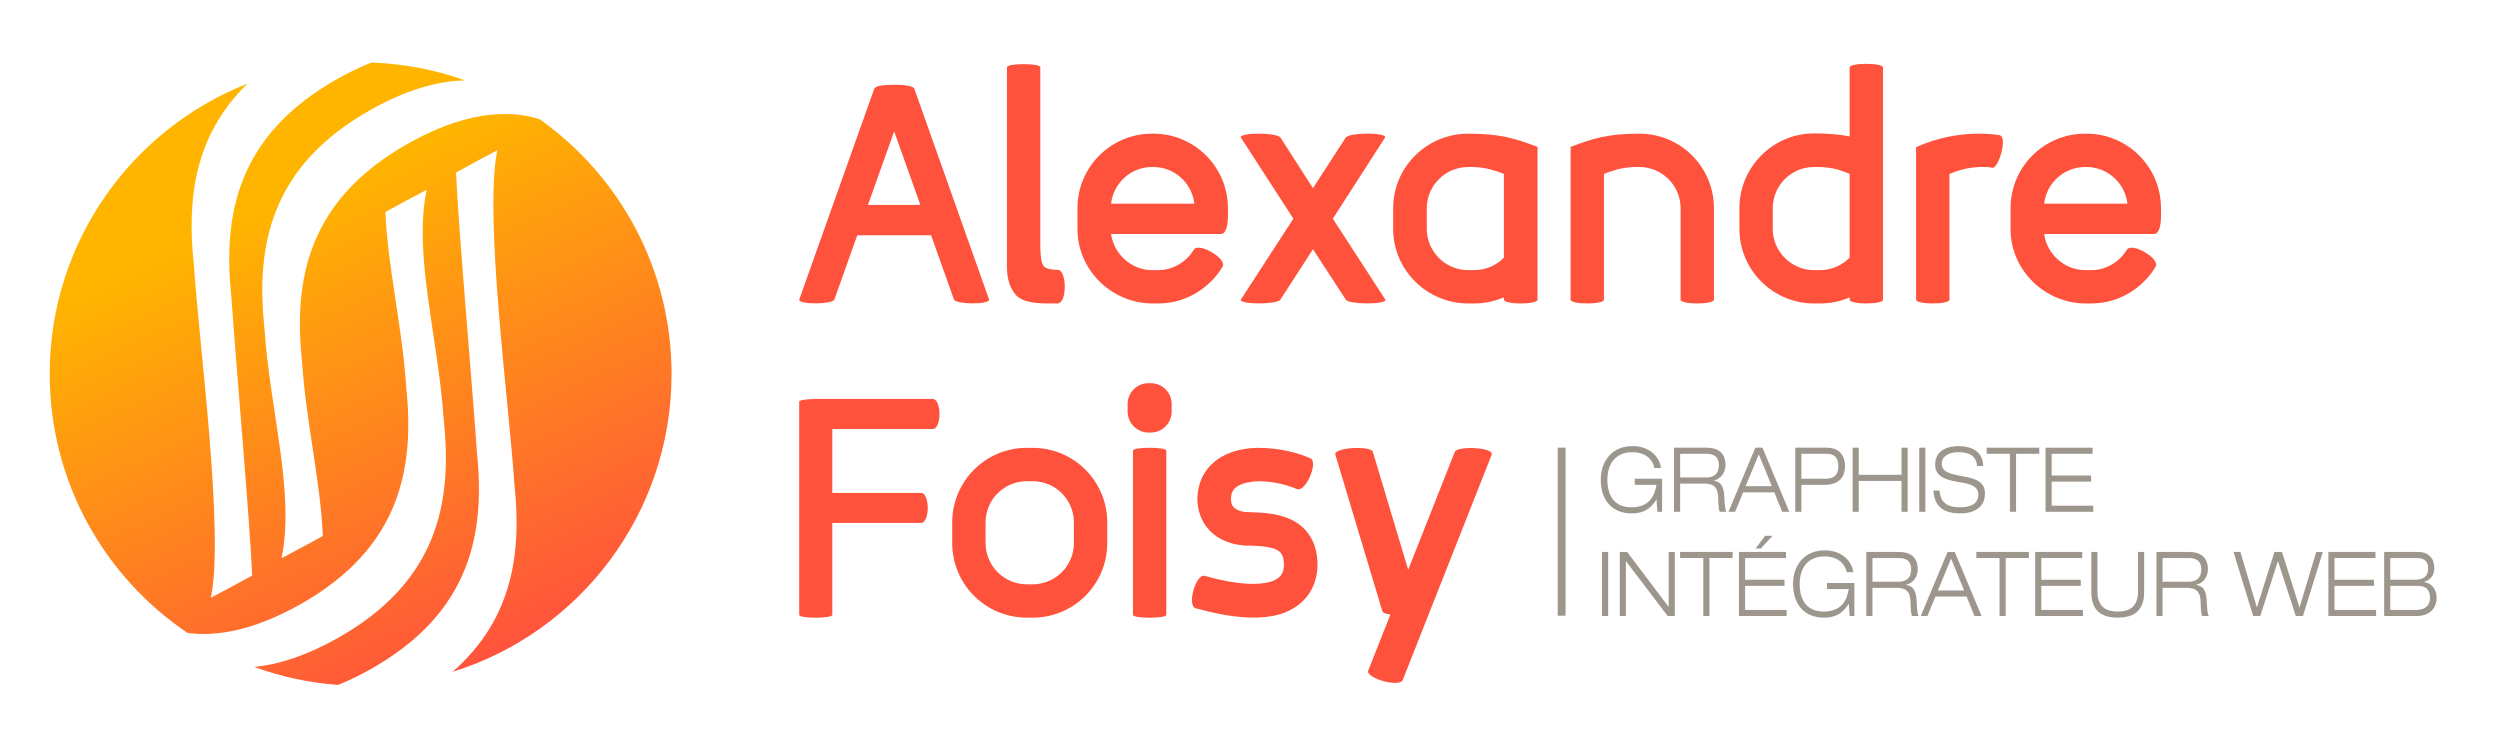
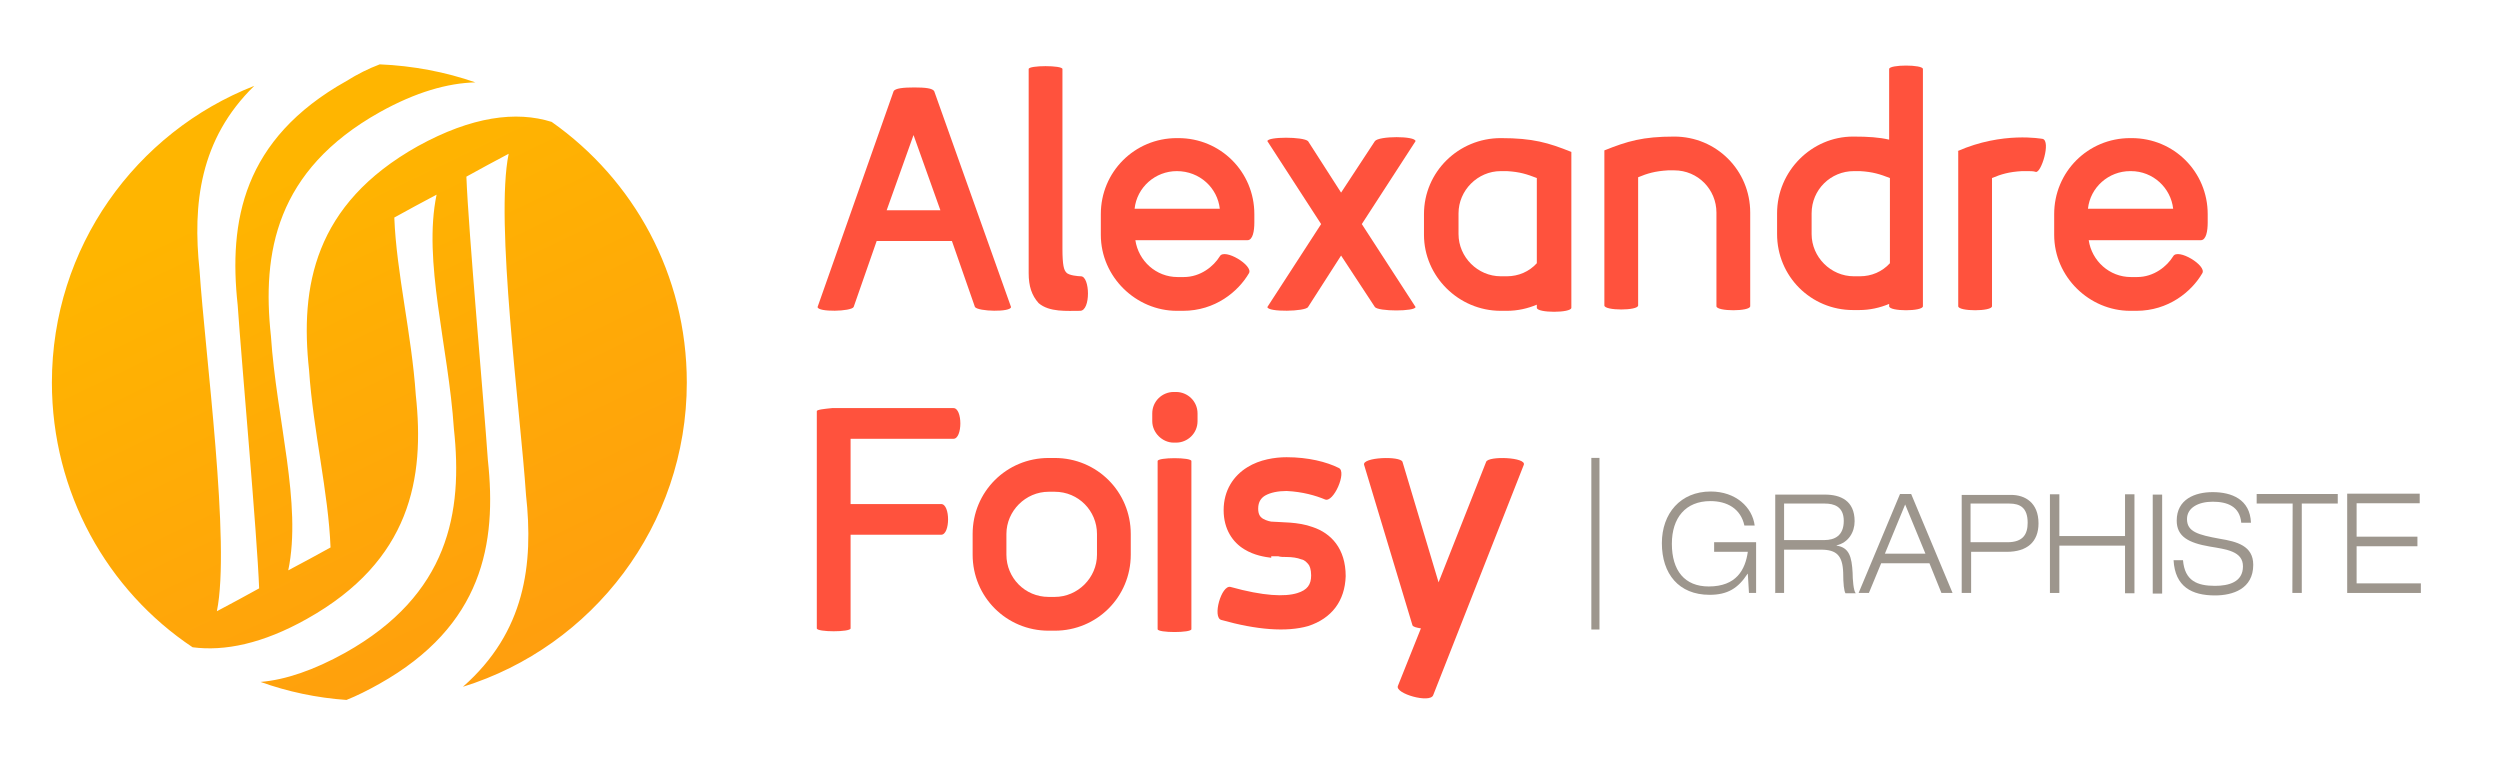
- <svg xmlns="http://www.w3.org/2000/svg" width="100%" height="100%" viewBox="0 0 1204 360" version="1.1" xml:space="preserve" style="fill-rule:evenodd;clip-rule:evenodd;stroke-linejoin:round;stroke-miterlimit:1.414;">
+ <svg xmlns="http://www.w3.org/2000/svg" version="1.1" id="Calque_1" x="0px" y="0px" viewBox="0 0 599 182.9" style="enable-background:new 0 0 599 182.9;" xml:space="preserve">
+   <style type="text/css">
+ 	.st0{fill:none;}
+ 	.st1{fill:url(#SVGID_1_);}
+ 	.st2{fill:#FF523D;}
+ 	.st3{fill:#9D968D;}
+ </style>
  <g id="Plan-de-travail1" transform="matrix(1,0,0,1.08313,2.74031,2.37656)">
-     <rect x="-2.74" y="-2.194" width="1203.89" height="332.339" style="fill:none;" />
+     <rect x="-2.7" y="-2.2" class="st0" width="611.9" height="168.9" />
    <g transform="matrix(0.771308,0,0,0.712107,-377.974,-362.889)">
      <g transform="matrix(2.15314,0,0,2.15314,-1514.45,363.517)">
-         <path d="M1037.02,84.55C1046.52,84.875 1055.66,86.678 1064.2,89.736C1056.32,89.858 1047.23,92.436 1036.98,98.17C1007.43,114.696 1003.49,138.05 1006.01,161.753C1007.58,185.33 1014.88,209.301 1010.96,228.292C1015.09,226.119 1019.08,223.97 1022.93,221.842C1022.3,206.258 1018.07,188.772 1016.92,171.498C1014.39,147.795 1018.34,124.441 1047.89,107.915C1063.15,99.379 1075.82,97.837 1085.79,100.98C1108.93,117.348 1124.06,144.358 1124.06,174.881C1124.06,215.457 1097.33,249.825 1060.57,261.237C1078.23,245.765 1080.57,226.372 1078.48,206.741C1076.91,183.164 1069.61,128.976 1073.53,109.985C1069.4,112.158 1065.41,114.307 1061.56,116.435C1062.19,132.019 1066.42,179.721 1067.57,196.996C1070.1,220.698 1066.15,244.052 1036.6,260.579C1033.42,262.361 1030.34,263.839 1027.38,265.033C1018.89,264.424 1010.72,262.634 1003.03,259.825C1010.14,259.139 1018.14,256.54 1027.02,251.574C1056.57,235.048 1060.51,211.694 1057.98,187.991C1056.41,164.414 1049.12,140.443 1053.04,121.453C1048.9,123.625 1044.91,125.774 1041.07,127.902C1041.7,143.486 1045.92,160.972 1047.08,178.247C1049.6,201.949 1045.66,225.303 1016.11,241.829C1003.53,248.862 992.719,251.147 983.724,249.976C959.607,233.747 943.723,206.159 943.723,174.881C943.723,136.6 967.516,103.845 1001.08,90.679C985.563,105.773 983.523,124.28 985.518,143.003C987.087,166.58 994.386,220.768 990.464,239.759C994.599,237.586 998.589,235.437 1002.44,233.309C1001.8,217.725 997.577,170.023 996.427,152.748C993.901,129.046 997.842,105.692 1027.39,89.165C1030.72,87.301 1033.93,85.771 1037.02,84.55Z" style="fill:url(#_Linear1);" />
+         <linearGradient id="SVGID_1_" gradientUnits="userSpaceOnUse" x1="1807.68" y1="340.345" x2="1808.68" y2="340.345" gradientTransform="matrix(143.6151 311.7474 311.7428 -143.6133 -364739.469 -514565.375)">
+           <stop offset="0" style="stop-color:#FFB500" />
+           <stop offset="1" style="stop-color:#FF523D" />
+         </linearGradient>
+         <path class="st1" d="M984.1,75.7c4.8,0.2,9.5,1.1,13.8,2.6c-4,0.1-8.6,1.4-13.8,4.3c-15,8.4-17,20.3-15.7,32.3     c0.8,12,4.5,24.2,2.5,33.8c2.1-1.1,4.1-2.2,6.1-3.3c-0.3-7.9-2.5-16.8-3.1-25.6c-1.3-12,0.7-23.9,15.7-32.3     c7.8-4.3,14.2-5.1,19.3-3.5c11.8,8.3,19.5,22,19.5,37.6c0,20.6-13.6,38.1-32.3,43.9c9-7.9,10.2-17.7,9.1-27.7     c-0.8-12-4.5-39.5-2.5-49.2c-2.1,1.1-4.1,2.2-6.1,3.3c0.3,7.9,2.5,32.2,3.1,40.9c1.3,12-0.7,23.9-15.7,32.3     c-1.6,0.9-3.2,1.7-4.7,2.3c-4.3-0.3-8.5-1.2-12.4-2.6c3.6-0.3,7.7-1.7,12.2-4.2c15-8.4,17-20.3,15.7-32.3     c-0.8-12-4.5-24.2-2.5-33.8c-2.1,1.1-4.1,2.2-6.1,3.3c0.3,7.9,2.5,16.8,3.1,25.6c1.3,12-0.7,23.9-15.7,32.3     c-6.4,3.6-11.9,4.7-16.5,4.1c-12.3-8.2-20.3-22.3-20.3-38.2c0-19.5,12.1-36.1,29.2-42.8c-7.9,7.7-8.9,17.1-7.9,26.6     c0.8,12,4.5,39.5,2.5,49.2c2.1-1.1,4.1-2.2,6.1-3.3c-0.3-7.9-2.5-32.2-3.1-40.9c-1.3-12,0.7-23.9,15.7-32.3     C980.9,77.1,982.5,76.3,984.1,75.7z" />
      </g>
      <g transform="matrix(2.38447,0,0,2.38447,676.799,292.852)">
-         <path d="M149.132,112.807C149.466,112.074 151.599,111.807 154.399,111.807C157.132,111.807 159.199,112.074 159.599,112.807L179.199,168.074C179.199,169.407 170.666,169.341 169.999,168.074L163.999,151.207L144.666,151.207L138.666,168.074C137.999,169.341 129.466,169.407 129.466,168.074L149.132,112.807ZM154.332,124.007L147.466,143.274L161.199,143.274L154.332,124.007Z" style="fill:rgb(255,82,61);fill-rule:nonzero;" />
-         <path d="M183.866,107.207C183.866,106.141 192.599,106.141 192.599,107.207L192.599,153.274C192.599,157.674 193.066,158.741 193.532,159.341C194.199,160.207 196.666,160.274 197.199,160.274C199.532,160.274 199.732,169.074 197.066,169.074C193.799,169.007 189.132,169.407 186.466,167.141C184.666,165.207 183.866,162.741 183.866,159.474L183.866,107.207Z" style="fill:rgb(255,82,61);fill-rule:nonzero;" />
-         <path d="M221.866,169.074C211.399,169.007 202.332,160.474 202.332,149.541L202.332,144.141C202.332,133.341 211.066,124.607 221.866,124.607L222.199,124.607C232.999,124.607 241.732,133.341 241.732,144.141L241.732,146.274C241.732,148.474 241.266,150.874 239.932,150.874L211.132,150.874C211.866,156.207 216.532,160.341 221.866,160.341L223.532,160.341C227.866,160.341 231.266,157.607 232.799,155.007C233.999,152.941 241.532,157.274 240.332,159.407C237.599,164.141 231.599,169.074 223.466,169.074L221.866,169.074ZM221.866,133.341C216.332,133.341 211.732,137.541 211.132,142.941L232.932,142.941C232.332,137.541 227.732,133.341 222.199,133.341L221.866,133.341Z" style="fill:rgb(255,82,61);fill-rule:nonzero;" />
-         <path d="M258.866,146.874L245.066,125.541C245.066,124.274 254.399,124.274 255.466,125.607L263.999,138.874L272.599,125.607C273.666,124.274 282.932,124.274 282.932,125.541L269.199,146.874L282.999,168.141C282.999,169.407 273.266,169.341 272.599,168.074L263.999,154.874L255.466,168.074C254.799,169.341 245.066,169.407 245.066,168.141L258.866,146.874Z" style="fill:rgb(255,82,61);fill-rule:nonzero;" />
-         <path d="M313.999,167.474C311.599,168.474 308.999,169.074 306.266,169.074L304.666,169.074C293.799,169.074 284.999,160.274 284.999,149.541L284.999,144.141C284.999,133.341 293.799,124.607 304.666,124.607C312.866,124.607 316.866,125.807 322.799,128.074L322.799,168.074C322.799,169.407 313.999,169.407 313.999,168.074L313.999,167.474ZM313.999,135.141C311.532,134.207 309.599,133.541 306.266,133.341L304.666,133.341C298.666,133.341 293.799,138.207 293.799,144.141L293.799,149.541C293.799,155.474 298.666,160.341 304.666,160.341L306.266,160.341C309.266,160.341 312.066,159.074 313.999,157.074L313.999,135.141Z" style="fill:rgb(255,82,61);fill-rule:nonzero;" />
-         <path d="M331.466,128.074C337.399,125.807 341.332,124.607 349.466,124.607C360.266,124.607 368.999,133.341 368.999,144.141L368.999,168.074C368.999,169.407 360.266,169.407 360.266,168.074L360.266,144.141C360.266,138.207 355.466,133.341 349.466,133.341L347.932,133.341C344.599,133.541 342.666,134.207 340.199,135.141L340.199,168.074C340.199,169.407 331.466,169.407 331.466,168.074L331.466,128.074Z" style="fill:rgb(255,82,61);fill-rule:nonzero;" />
-         <path d="M375.666,144.141C375.666,133.341 384.466,124.541 395.199,124.541C399.066,124.541 401.932,124.807 404.532,125.341L404.532,107.274C404.532,106.007 413.266,106.007 413.266,107.274L413.266,168.074C413.266,169.407 404.532,169.407 404.532,168.074L404.532,167.474C402.132,168.541 399.532,169.074 396.799,169.074L395.199,169.074C384.466,169.074 375.666,160.341 375.666,149.541L375.666,144.141ZM404.532,135.141C402.066,134.141 400.132,133.474 396.799,133.341L395.199,133.341C389.266,133.341 384.399,138.141 384.399,144.141L384.399,149.541C384.399,155.474 389.266,160.341 395.199,160.341L396.799,160.341C399.799,160.341 402.599,159.074 404.532,157.074L404.532,135.141Z" style="fill:rgb(255,82,61);fill-rule:nonzero;" />
-         <path d="M421.932,128.141C433.466,122.941 443.599,125.007 443.799,125.007C445.999,125.541 443.466,133.807 441.932,133.541C441.332,133.407 440.599,133.341 439.932,133.341L438.399,133.341C435.066,133.541 433.066,134.207 430.666,135.141L430.666,168.074C430.666,169.407 421.932,169.407 421.932,168.074L421.932,128.141Z" style="fill:rgb(255,82,61);fill-rule:nonzero;" />
-         <path d="M466.199,169.074C455.732,169.007 446.666,160.474 446.666,149.541L446.666,144.141C446.666,133.341 455.399,124.607 466.199,124.607L466.532,124.607C477.332,124.607 486.066,133.341 486.066,144.141L486.066,146.274C486.066,148.474 485.599,150.874 484.266,150.874L455.466,150.874C456.199,156.207 460.866,160.341 466.199,160.341L467.866,160.341C472.199,160.341 475.599,157.607 477.132,155.007C478.332,152.941 485.866,157.274 484.666,159.407C481.932,164.141 475.932,169.074 467.799,169.074L466.199,169.074ZM466.199,133.341C460.666,133.341 456.066,137.541 455.466,142.941L477.266,142.941C476.666,137.541 472.066,133.341 466.532,133.341L466.199,133.341Z" style="fill:rgb(255,82,61);fill-rule:nonzero;" />
+         <path class="st2" d="M36.6,101.5c0.2-0.4,1.3-0.5,2.7-0.5s2.4,0.1,2.6,0.5l10,28.1c0,0.7-4.3,0.6-4.7,0l-3-8.6h-9.8l-3,8.6     c-0.3,0.6-4.7,0.7-4.7,0L36.6,101.5z M39.2,107.2l-3.5,9.8h7L39.2,107.2z" />
+         <path class="st2" d="M54.2,98.6c0-0.5,4.4-0.5,4.4,0V122c0,2.2,0.2,2.8,0.5,3.1c0.3,0.4,1.6,0.5,1.9,0.5c1.2,0,1.3,4.5-0.1,4.5     c-1.7,0-4,0.2-5.4-1c-0.9-1-1.3-2.2-1.3-3.9C54.2,125.2,54.2,98.6,54.2,98.6z" />
+         <path class="st2" d="M73.5,130.1c-5.3,0-9.9-4.4-9.9-9.9v-2.7c0-5.5,4.4-9.9,9.9-9.9h0.2c5.5,0,9.9,4.4,9.9,9.9v1.1     c0,1.1-0.2,2.3-0.9,2.3H68.1c0.4,2.7,2.7,4.8,5.5,4.8h0.8c2.2,0,3.9-1.4,4.7-2.7c0.6-1.1,4.4,1.2,3.8,2.2     c-1.4,2.4-4.4,4.9-8.6,4.9H73.5L73.5,130.1z M73.5,111.9c-2.8,0-5.2,2.1-5.5,4.9h11.1C78.8,114.1,76.5,111.9,73.5,111.9     L73.5,111.9z" />
+         <path class="st2" d="M92.3,118.8l-7-10.8c0-0.6,4.7-0.6,5.3,0l4.3,6.7l4.4-6.7c0.5-0.7,5.3-0.7,5.3,0l-7,10.8l7,10.8     c0,0.6-4.9,0.6-5.3,0l-4.4-6.7l-4.3,6.7c-0.3,0.6-5.3,0.7-5.3,0L92.3,118.8z" />
+         <path class="st2" d="M120.4,129.3c-1.2,0.5-2.5,0.8-3.9,0.8h-0.8c-5.5,0-10-4.5-10-9.9v-2.7c0-5.5,4.5-9.9,10-9.9     c4.2,0,6.2,0.6,9.2,1.8v20.3c0,0.7-4.5,0.7-4.5,0L120.4,129.3L120.4,129.3z M120.4,112.8c-1.3-0.5-2.2-0.8-3.9-0.9h-0.8     c-3,0-5.5,2.5-5.5,5.5v2.7c0,3,2.5,5.5,5.5,5.5h0.8c1.5,0,2.9-0.6,3.9-1.7V112.8z" />
+         <path class="st2" d="M129.2,109.2c3-1.2,5-1.8,9.1-1.8c5.5,0,9.9,4.4,9.9,9.9v12.2c0,0.7-4.4,0.7-4.4,0v-12.2     c0-3-2.4-5.5-5.5-5.5h-0.8c-1.7,0.1-2.7,0.4-3.9,0.9v16.7c0,0.7-4.4,0.7-4.4,0L129.2,109.2L129.2,109.2z" />
+         <path class="st2" d="M151.7,117.4c0-5.5,4.5-10,9.9-10c2,0,3.4,0.1,4.7,0.4v-9.2c0-0.6,4.4-0.6,4.4,0v30.9c0,0.7-4.4,0.7-4.4,0     v-0.3c-1.2,0.5-2.5,0.8-3.9,0.8h-0.8c-5.5,0-9.9-4.4-9.9-9.9V117.4z M166.4,112.8c-1.3-0.5-2.2-0.8-3.9-0.9h-0.8     c-3,0-5.5,2.4-5.5,5.5v2.7c0,3,2.5,5.5,5.5,5.5h0.8c1.5,0,2.9-0.6,3.9-1.7V112.8z" />
+         <path class="st2" d="M175.2,109.3c5.9-2.6,11-1.6,11.1-1.6c1.1,0.3-0.2,4.5-0.9,4.3c-0.3-0.1-0.7-0.1-1-0.1h-0.8     c-1.7,0.1-2.7,0.4-3.9,0.9v16.7c0,0.7-4.4,0.7-4.4,0v-20.2L175.2,109.3L175.2,109.3z" />
+         <path class="st2" d="M197.7,130.1c-5.3,0-9.9-4.4-9.9-9.9v-2.7c0-5.5,4.4-9.9,9.9-9.9h0.2c5.5,0,9.9,4.4,9.9,9.9v1.1     c0,1.1-0.2,2.3-0.9,2.3h-14.6c0.4,2.7,2.7,4.8,5.5,4.8h0.8c2.2,0,3.9-1.4,4.7-2.7c0.6-1.1,4.4,1.2,3.8,2.2     c-1.4,2.4-4.4,4.9-8.6,4.9H197.7L197.7,130.1z M197.7,111.9c-2.8,0-5.2,2.1-5.5,4.9h11.1c-0.3-2.7-2.6-4.9-5.5-4.9H197.7z" />
      </g>
      <g transform="matrix(2.38447,0,0,2.38447,676.799,489.027)">
-         <path d="M129.466,112.541C129.466,112.074 131.399,111.874 133.399,111.807L164.399,111.807C166.799,111.807 166.799,119.674 164.399,119.674L138.132,119.674L138.132,136.407L161.332,136.407C163.732,136.407 163.732,144.274 161.332,144.274L138.132,144.274L138.132,168.341C138.132,169.341 129.466,169.341 129.466,168.341L129.466,112.541Z" style="fill:rgb(255,82,61);fill-rule:nonzero;" />
-         <path d="M169.532,144.141C169.532,133.341 178.266,124.607 189.066,124.607L190.599,124.607C201.399,124.607 210.132,133.341 210.132,144.141L210.132,149.541C210.132,160.341 201.399,169.074 190.599,169.074L189.066,169.074C178.266,169.074 169.532,160.341 169.532,149.541L169.532,144.141ZM201.399,144.141C201.399,138.207 196.599,133.341 190.599,133.341L189.066,133.341C183.066,133.341 178.266,138.207 178.266,144.141L178.266,149.541C178.266,155.474 183.066,160.341 189.066,160.341L190.599,160.341C196.599,160.341 201.399,155.474 201.399,149.541L201.399,144.141Z" style="fill:rgb(255,82,61);fill-rule:nonzero;" />
-         <path d="M215.466,113.141C215.466,110.074 217.932,107.674 220.932,107.674L221.532,107.674C224.532,107.674 226.999,110.074 226.999,113.141L226.999,115.074C226.999,118.141 224.532,120.607 221.532,120.607L220.932,120.607C217.932,120.607 215.466,118.141 215.466,115.074L215.466,113.141ZM216.866,125.341C216.866,124.341 225.599,124.341 225.599,125.341L225.599,168.341C225.599,169.341 216.866,169.341 216.866,168.341L216.866,125.341Z" style="fill:rgb(255,82,61);fill-rule:nonzero;" />
-         <path d="M245.932,150.207L245.799,150.141C244.399,150.074 241.599,149.607 239.066,148.007C236.199,146.141 233.799,142.874 233.732,138.007C233.799,132.807 236.332,129.207 239.866,127.074C243.066,125.141 246.866,124.607 249.866,124.607C255.332,124.674 259.999,125.874 263.332,127.341C265.532,128.341 261.999,136.407 259.799,135.407C257.466,134.407 253.999,133.407 249.866,133.341C247.732,133.407 245.666,133.807 244.332,134.607C243.266,135.274 242.532,136.141 242.532,138.007C242.532,139.541 243.132,140.207 243.799,140.607C244.732,141.207 245.866,141.341 246.132,141.407L246.399,141.407C248.532,141.541 252.866,141.407 256.666,142.741C261.399,144.341 265.199,148.207 265.199,155.341C265.066,161.541 261.599,166.207 255.466,168.141C249.866,169.807 242.332,169.141 233.266,166.607C230.932,165.941 233.332,157.474 235.666,158.141C244.132,160.541 249.732,160.607 252.866,159.674C255.466,158.874 256.399,157.474 256.399,155.207C256.399,153.541 255.999,152.674 255.666,152.274C255.332,151.807 254.799,151.341 253.799,151.007C252.799,150.674 251.532,150.474 250.066,150.341C249.266,150.274 248.532,150.274 247.866,150.207L245.932,150.207Z" style="fill:rgb(255,82,61);fill-rule:nonzero;" />
-         <path d="M284.266,168.274C283.132,168.074 282.332,167.807 282.199,167.474L269.866,126.407C269.266,124.474 279.066,124.007 279.666,125.607L288.932,156.541L301.132,125.674C301.799,124.007 311.532,124.474 310.799,126.407L287.532,185.341C286.732,187.541 277.732,184.874 278.466,182.941L284.266,168.274Z" style="fill:rgb(255,82,61);fill-rule:nonzero;" />
-       </g>
-       <g transform="matrix(0.887029,0,0,0.960861,1371.08,728.706)">
-         <rect x="130.449" y="127.424" width="4.317" height="41.65" style="fill:rgb(157,150,141);fill-rule:nonzero;" />
-         <path d="M142.932,169.074L147.249,169.074L147.249,133.491L147.366,133.491L176.649,169.074L181.666,169.074L181.666,127.424L177.349,127.424L177.349,163.007L177.232,163.007L148.124,127.424L142.932,127.424L142.932,169.074Z" style="fill:rgb(157,150,141);fill-rule:nonzero;" />
-         <path d="M201.732,169.074L206.049,169.074L206.049,131.391L222.382,131.391L222.382,127.424L185.399,127.424L185.399,131.391L201.732,131.391L201.732,169.074Z" style="fill:rgb(157,150,141);fill-rule:nonzero;" />
-         <path d="M226.816,169.074L260.416,169.074L260.416,165.107L231.132,165.107L231.132,149.474L258.899,149.474L258.899,145.507L231.132,145.507L231.132,131.391L259.949,131.391L259.949,127.424L226.816,127.424L226.816,169.074ZM238.541,125.207L242.099,125.207L250.557,116.924L245.249,116.924L238.541,125.207Z" style="fill:rgb(157,150,141);fill-rule:nonzero;" />
-         <path d="M304.749,169.074L308.074,169.074L308.074,147.607L288.824,147.607L288.824,151.574L304.107,151.574C302.824,159.041 298.857,166.157 286.374,166.157C275.291,166.157 269.574,159.449 269.574,148.249C269.574,137.282 275.816,130.341 287.191,130.341C294.657,130.341 300.957,133.549 302.649,140.607L307.316,140.607C306.207,132.907 298.799,126.374 287.191,126.374C273.366,126.374 264.907,135.649 264.907,148.249C264.907,161.257 272.607,170.124 286.724,170.124C294.891,170.124 299.791,167.324 304.049,161.199L304.166,161.199L304.749,169.074Z" style="fill:rgb(157,150,141);fill-rule:nonzero;" />
-         <path d="M316.474,169.074L320.791,169.074L320.791,150.757L337.532,150.757C344.707,150.757 347.507,153.207 347.624,160.557C347.682,165.107 347.974,168.199 348.732,169.074L353.399,169.074C352.407,168.141 352.057,163.066 351.941,160.441C351.649,153.616 350.424,149.824 344.532,148.891L344.532,148.774C349.957,147.549 352.699,143.116 352.699,138.682C352.699,129.932 346.224,127.424 339.166,127.424L316.474,127.424L316.474,169.074ZM320.791,131.391L339.457,131.391C343.424,131.391 348.032,132.557 348.032,138.682C348.032,145.041 343.774,146.791 339.049,146.791L320.791,146.791L320.791,131.391Z" style="fill:rgb(157,150,141);fill-rule:nonzero;" />
-         <path d="M385.307,152.449L366.874,152.449L376.149,131.741L385.307,152.449ZM392.599,169.074L397.616,169.074L378.716,127.424L373.699,127.424L354.799,169.074L359.466,169.074L365.124,156.416L387.057,156.416L392.599,169.074Z" style="fill:rgb(157,150,141);fill-rule:nonzero;" />
-         <path d="M410.274,169.074L414.591,169.074L414.591,131.391L430.924,131.391L430.924,127.424L393.941,127.424L393.941,131.391L410.274,131.391L410.274,169.074Z" style="fill:rgb(157,150,141);fill-rule:nonzero;" />
-         <path d="M435.357,169.074L468.957,169.074L468.957,165.107L439.674,165.107L439.674,149.474L467.441,149.474L467.441,145.507L439.674,145.507L439.674,131.391L468.491,131.391L468.491,127.424L435.357,127.424L435.357,169.074Z" style="fill:rgb(157,150,141);fill-rule:nonzero;" />
-         <path d="M512.066,127.424L507.749,127.424L507.749,152.974C507.749,163.882 500.691,166.157 493.457,166.157C486.224,166.157 479.166,163.882 479.166,152.974L479.166,127.424L474.849,127.424L474.849,152.974C474.849,160.557 476.949,170.124 493.457,170.124C509.966,170.124 512.066,160.557 512.066,152.974L512.066,127.424Z" style="fill:rgb(157,150,141);fill-rule:nonzero;" />
-         <path d="M520.699,169.074L525.016,169.074L525.016,150.757L541.757,150.757C548.932,150.757 551.732,153.207 551.849,160.557C551.907,165.107 552.199,168.199 552.957,169.074L557.624,169.074C556.632,168.141 556.282,163.066 556.166,160.441C555.874,153.616 554.649,149.824 548.757,148.891L548.757,148.774C554.182,147.549 556.924,143.116 556.924,138.682C556.924,129.932 550.449,127.424 543.391,127.424L520.699,127.424L520.699,169.074ZM525.016,131.391L543.682,131.391C547.649,131.391 552.257,132.557 552.257,138.682C552.257,145.041 547.999,146.791 543.274,146.791L525.016,146.791L525.016,131.391Z" style="fill:rgb(157,150,141);fill-rule:nonzero;" />
-         <path d="M621.499,163.357L621.382,163.357L609.074,127.424L603.766,127.424L591.457,163.357L591.341,163.357L579.791,127.424L574.949,127.424L588.774,169.074L593.791,169.074L606.157,133.491L606.274,133.491L618.816,169.074L623.832,169.074L637.832,127.424L633.166,127.424L621.499,163.357Z" style="fill:rgb(157,150,141);fill-rule:nonzero;" />
-         <path d="M641.741,169.074L675.341,169.074L675.341,165.107L646.057,165.107L646.057,149.474L673.824,149.474L673.824,145.507L646.057,145.507L646.057,131.391L674.874,131.391L674.874,127.424L641.741,127.424L641.741,169.074Z" style="fill:rgb(157,150,141);fill-rule:nonzero;" />
-         <path d="M680.999,169.074L704.157,169.074C710.574,169.074 717.924,165.866 717.924,157.174C717.924,151.807 714.599,147.782 709.116,146.966L709.116,146.849C714.074,145.682 716.291,141.949 716.291,137.924C716.291,132.032 712.849,127.424 704.682,127.424L680.999,127.424L680.999,169.074ZM685.316,131.391L703.866,131.391C708.591,131.391 711.974,133.024 711.974,138.099C711.974,143.641 708.241,145.507 702.407,145.507L685.316,145.507L685.316,131.391ZM685.316,149.474L704.507,149.474C709.524,149.474 713.257,151.166 713.257,157.174C713.257,162.891 709.057,165.107 703.457,165.107L685.316,165.107L685.316,149.474Z" style="fill:rgb(157,150,141);fill-rule:nonzero;" />
+         <path class="st2" d="M26.6,60.9c0-0.2,1-0.3,2-0.4h15.8c1.2,0,1.2,4,0,4H31V73h11.8c1.2,0,1.2,4,0,4H31v12.2c0,0.5-4.4,0.5-4.4,0     V60.9z" />
+         <path class="st2" d="M46.9,76.9c0-5.5,4.4-9.9,9.9-9.9h0.8c5.5,0,9.9,4.4,9.9,9.9v2.7c0,5.5-4.4,9.9-9.9,9.9h-0.8     c-5.5,0-9.9-4.4-9.9-9.9V76.9z M63.1,76.9c0-3-2.4-5.5-5.5-5.5h-0.8c-3,0-5.5,2.5-5.5,5.5v2.7c0,3,2.4,5.5,5.5,5.5h0.8     c3,0,5.5-2.5,5.5-5.5V76.9z" />
+         <path class="st2" d="M70.3,61.2c0-1.6,1.3-2.8,2.8-2.8h0.3c1.5,0,2.8,1.2,2.8,2.8v1c0,1.6-1.3,2.8-2.8,2.8h-0.3     c-1.5,0-2.8-1.3-2.8-2.8V61.2z M71,67.4c0-0.5,4.4-0.5,4.4,0v21.9c0,0.5-4.4,0.5-4.4,0V67.4z" />
+         <path class="st2" d="M85.8,80L85.8,80c-0.8-0.1-2.2-0.3-3.5-1.1c-1.5-0.9-2.7-2.6-2.7-5.1c0-2.6,1.3-4.5,3.1-5.6     c1.6-1,3.6-1.3,5.1-1.3c2.8,0,5.2,0.6,6.8,1.4c1.1,0.5-0.7,4.6-1.8,4.1c-1.2-0.5-2.9-1-5-1.1c-1.1,0-2.1,0.2-2.8,0.6     c-0.5,0.3-0.9,0.8-0.9,1.7c0,0.8,0.3,1.1,0.6,1.3c0.5,0.3,1.1,0.4,1.2,0.4H86c1.1,0.1,3.3,0,5.2,0.7c2.4,0.8,4.3,2.8,4.3,6.4     c-0.1,3.2-1.8,5.5-4.9,6.5c-2.8,0.8-6.7,0.5-11.3-0.8c-1.2-0.3,0-4.6,1.2-4.3c4.3,1.2,7.1,1.3,8.7,0.8c1.3-0.4,1.8-1.1,1.8-2.3     c0-0.8-0.2-1.3-0.4-1.5c-0.2-0.2-0.4-0.5-0.9-0.6c-0.5-0.2-1.2-0.3-1.9-0.3c-0.4,0-0.8,0-1.1-0.1h-0.9L85.8,80L85.8,80z" />
+         <path class="st2" d="M105.3,89.2c-0.6-0.1-1-0.2-1.1-0.4l-6.3-20.9c-0.3-1,4.7-1.2,5-0.4l4.7,15.7l6.2-15.7     c0.3-0.8,5.3-0.6,4.9,0.4l-11.8,30c-0.4,1.1-5-0.2-4.6-1.2L105.3,89.2z" />
      </g>
      <g transform="matrix(1.68438,0,0,1.13189,1238.2,642.987)">
-         <rect x="131.149" y="126.374" width="2.917" height="92.713" style="fill:rgb(157,150,141);fill-rule:nonzero;" />
+         <rect x="-152.8" y="5.1" class="st3" width="1.5" height="47.1" />
      </g>
      <g transform="matrix(0.887029,0,0,0.960861,1371.74,663.62)">
-         <path d="M168.657,169.074L171.982,169.074L171.982,147.607L152.732,147.607L152.732,151.574L168.016,151.574C166.732,159.041 162.766,166.157 150.282,166.157C139.199,166.157 133.482,159.449 133.482,148.249C133.482,137.282 139.724,130.341 151.099,130.341C158.566,130.341 164.866,133.549 166.557,140.607L171.224,140.607C170.116,132.907 162.707,126.374 151.099,126.374C137.274,126.374 128.816,135.649 128.816,148.249C128.816,161.257 136.516,170.124 150.632,170.124C158.799,170.124 163.699,167.324 167.957,161.199L168.074,161.199L168.657,169.074Z" style="fill:rgb(157,150,141);fill-rule:nonzero;" />
-         <path d="M180.382,169.074L184.699,169.074L184.699,150.757L201.441,150.757C208.616,150.757 211.416,153.207 211.532,160.557C211.591,165.107 211.882,168.199 212.641,169.074L217.307,169.074C216.316,168.141 215.966,163.066 215.849,160.441C215.557,153.616 214.332,149.824 208.441,148.891L208.441,148.774C213.866,147.549 216.607,143.116 216.607,138.682C216.607,129.932 210.132,127.424 203.074,127.424L180.382,127.424L180.382,169.074ZM184.699,131.391L203.366,131.391C207.332,131.391 211.941,132.557 211.941,138.682C211.941,145.041 207.682,146.791 202.957,146.791L184.699,146.791L184.699,131.391Z" style="fill:rgb(157,150,141);fill-rule:nonzero;" />
-         <path d="M249.216,152.449L230.782,152.449L240.057,131.741L249.216,152.449ZM256.507,169.074L261.524,169.074L242.624,127.424L237.607,127.424L218.707,169.074L223.374,169.074L229.032,156.416L250.966,156.416L256.507,169.074Z" style="fill:rgb(157,150,141);fill-rule:nonzero;" />
-         <path d="M270.041,131.391L287.599,131.391C292.557,131.391 296.057,133.199 296.057,139.441C296.057,144.282 293.957,147.607 286.724,147.607L270.041,147.607L270.041,131.391ZM265.724,169.074L270.041,169.074L270.041,151.574L286.257,151.574C295.532,151.574 300.724,147.316 300.724,139.441C300.724,130.632 294.599,127.424 288.182,127.424L265.724,127.424L265.724,169.074Z" style="fill:rgb(157,150,141);fill-rule:nonzero;" />
-         <path d="M306.091,169.074L310.407,169.074L310.407,149.007L340.507,149.007L340.507,169.074L344.824,169.074L344.824,127.424L340.507,127.424L340.507,145.041L310.407,145.041L310.407,127.424L306.091,127.424L306.091,169.074Z" style="fill:rgb(157,150,141);fill-rule:nonzero;" />
-         <rect x="352.991" y="127.424" width="4.317" height="41.65" style="fill:rgb(157,150,141);fill-rule:nonzero;" />
-         <path d="M398.024,139.324C397.732,129.407 389.157,126.374 380.641,126.374C372.591,126.374 364.191,129.349 364.191,138.449C364.191,145.157 369.499,147.957 379.416,149.532C386.999,150.757 394.582,151.516 394.582,157.874C394.582,164.466 388.107,166.157 381.866,166.157C373.874,166.157 368.041,164.057 367.282,155.307L362.966,155.307C363.607,166.507 371.307,170.124 381.866,170.124C389.974,170.124 399.249,167.324 399.249,157.116C399.249,149.124 391.666,147.374 384.082,146.091C373.932,144.399 368.857,143.116 368.857,137.691C368.857,132.966 373.932,130.341 380.641,130.341C387.349,130.341 393.124,132.207 393.707,139.324L398.024,139.324Z" style="fill:rgb(157,150,141);fill-rule:nonzero;" />
-         <path d="M416.807,169.074L421.124,169.074L421.124,131.391L437.457,131.391L437.457,127.424L400.474,127.424L400.474,131.391L416.807,131.391L416.807,169.074Z" style="fill:rgb(157,150,141);fill-rule:nonzero;" />
-         <path d="M441.891,169.074L475.491,169.074L475.491,165.107L446.207,165.107L446.207,149.474L473.974,149.474L473.974,145.507L446.207,145.507L446.207,131.391L475.024,131.391L475.024,127.424L441.891,127.424L441.891,169.074Z" style="fill:rgb(157,150,141);fill-rule:nonzero;" />
+         <path class="st3" d="M-385.5,28.2h2.5V11.8h-14.7v3.1h11.8c-0.9,5.8-4,11.2-13.7,11.2c-8.4,0-12.9-5.1-12.9-13.8     c0-8.4,4.8-13.8,13.5-13.8c5.8,0,10.6,2.4,11.9,7.9h3.6c-0.8-5.9-6.6-11-15.4-11c-10.6,0-17.1,7.1-17.1,16.7     c0,9.9,5.9,16.7,16.7,16.7c6.3,0,10-2.1,13.3-6.8h0.1L-385.5,28.2z" />
+         <path class="st3" d="M-376.5,28.2h3.3V14.2h12.9c5.5,0,7.6,1.9,7.8,7.5c0,3.5,0.3,5.9,0.8,6.6h3.6c-0.8-0.7-1.1-4.6-1.1-6.6     c-0.3-5.2-1.2-8.2-5.6-8.8v-0.1c4.2-0.9,6.3-4.3,6.3-7.8c0-6.7-5-8.6-10.4-8.6h-17.4v31.9C-376.4,28.2-376.5,28.2-376.5,28.2z      M-373.2-0.7h14.3c3.1,0,6.6,0.9,6.6,5.6c0,4.8-3.2,6.2-6.8,6.2h-14.1V-0.7z" />
+         <path class="st3" d="M-323.7,15.5h-14.2l7.1-15.9L-323.7,15.5z M-318.1,28.2h3.9l-14.5-32h-3.9l-14.5,32h3.6l4.3-9.6h16.9     L-318.1,28.2z" />
+         <path class="st3" d="M-307.8-0.7h13.5c3.7,0,6.4,1.3,6.4,6.2c0,3.7-1.6,6.3-7.1,6.3h-12.9V-0.7z M-311,28.2h3.3V14.9h12.5     c7.1,0,11.1-3.2,11.1-9.2c0-6.7-4.7-9.2-9.6-9.2H-311L-311,28.2L-311,28.2z" />
+         <path class="st3" d="M-280.1,28.2h3.3V12.9h23v15.4h3.3v-32h-3.3V9.8h-23V-3.7h-3.3V28.2z" />
+         <rect x="-244.1" y="-3.6" class="st3" width="3.3" height="32" />
+         <path class="st3" d="M-209.7,5.5c-0.3-7.6-6.8-9.9-13.4-9.9c-6.2,0-12.6,2.3-12.6,9.2c0,5.1,4,7.2,11.6,8.4     c5.8,0.9,11.6,1.5,11.6,6.4c0,5.1-5,6.3-9.8,6.3c-6.2,0-10.6-1.6-11.2-8.3h-3.3c0.5,8.6,6.4,11.4,14.5,11.4     c6.2,0,13.4-2.1,13.4-9.9c0-6.2-5.8-7.5-11.6-8.4c-7.8-1.3-11.6-2.3-11.6-6.4c0-3.6,3.9-5.6,9-5.6c5.1,0,9.5,1.5,10,6.8     C-213.2,5.5-209.7,5.5-209.7,5.5z" />
+         <path class="st3" d="M-195.2,28.2h3.3V-0.7h12.6v-3.1h-28.4v3.1h12.6L-195.2,28.2L-195.2,28.2z" />
+         <path class="st3" d="M-175.9,28.2h25.7v-3.1h-22.5v-12h21.3V10h-21.3V-0.8h22.1v-3.1h-25.4v32.1H-175.9z" />
      </g>
    </g>
  </g>
-   <defs>
-     <linearGradient id="_Linear1" x1="0" y1="0" x2="1" y2="0" gradientUnits="userSpaceOnUse" gradientTransform="matrix(61.6844,133.899,-133.899,61.6844,995.991,131.291)">
-       <stop offset="0" style="stop-color:rgb(255,181,0);stop-opacity:1" />
-       <stop offset="1" style="stop-color:rgb(255,82,61);stop-opacity:1" />
-     </linearGradient>
-   </defs>
</svg>
